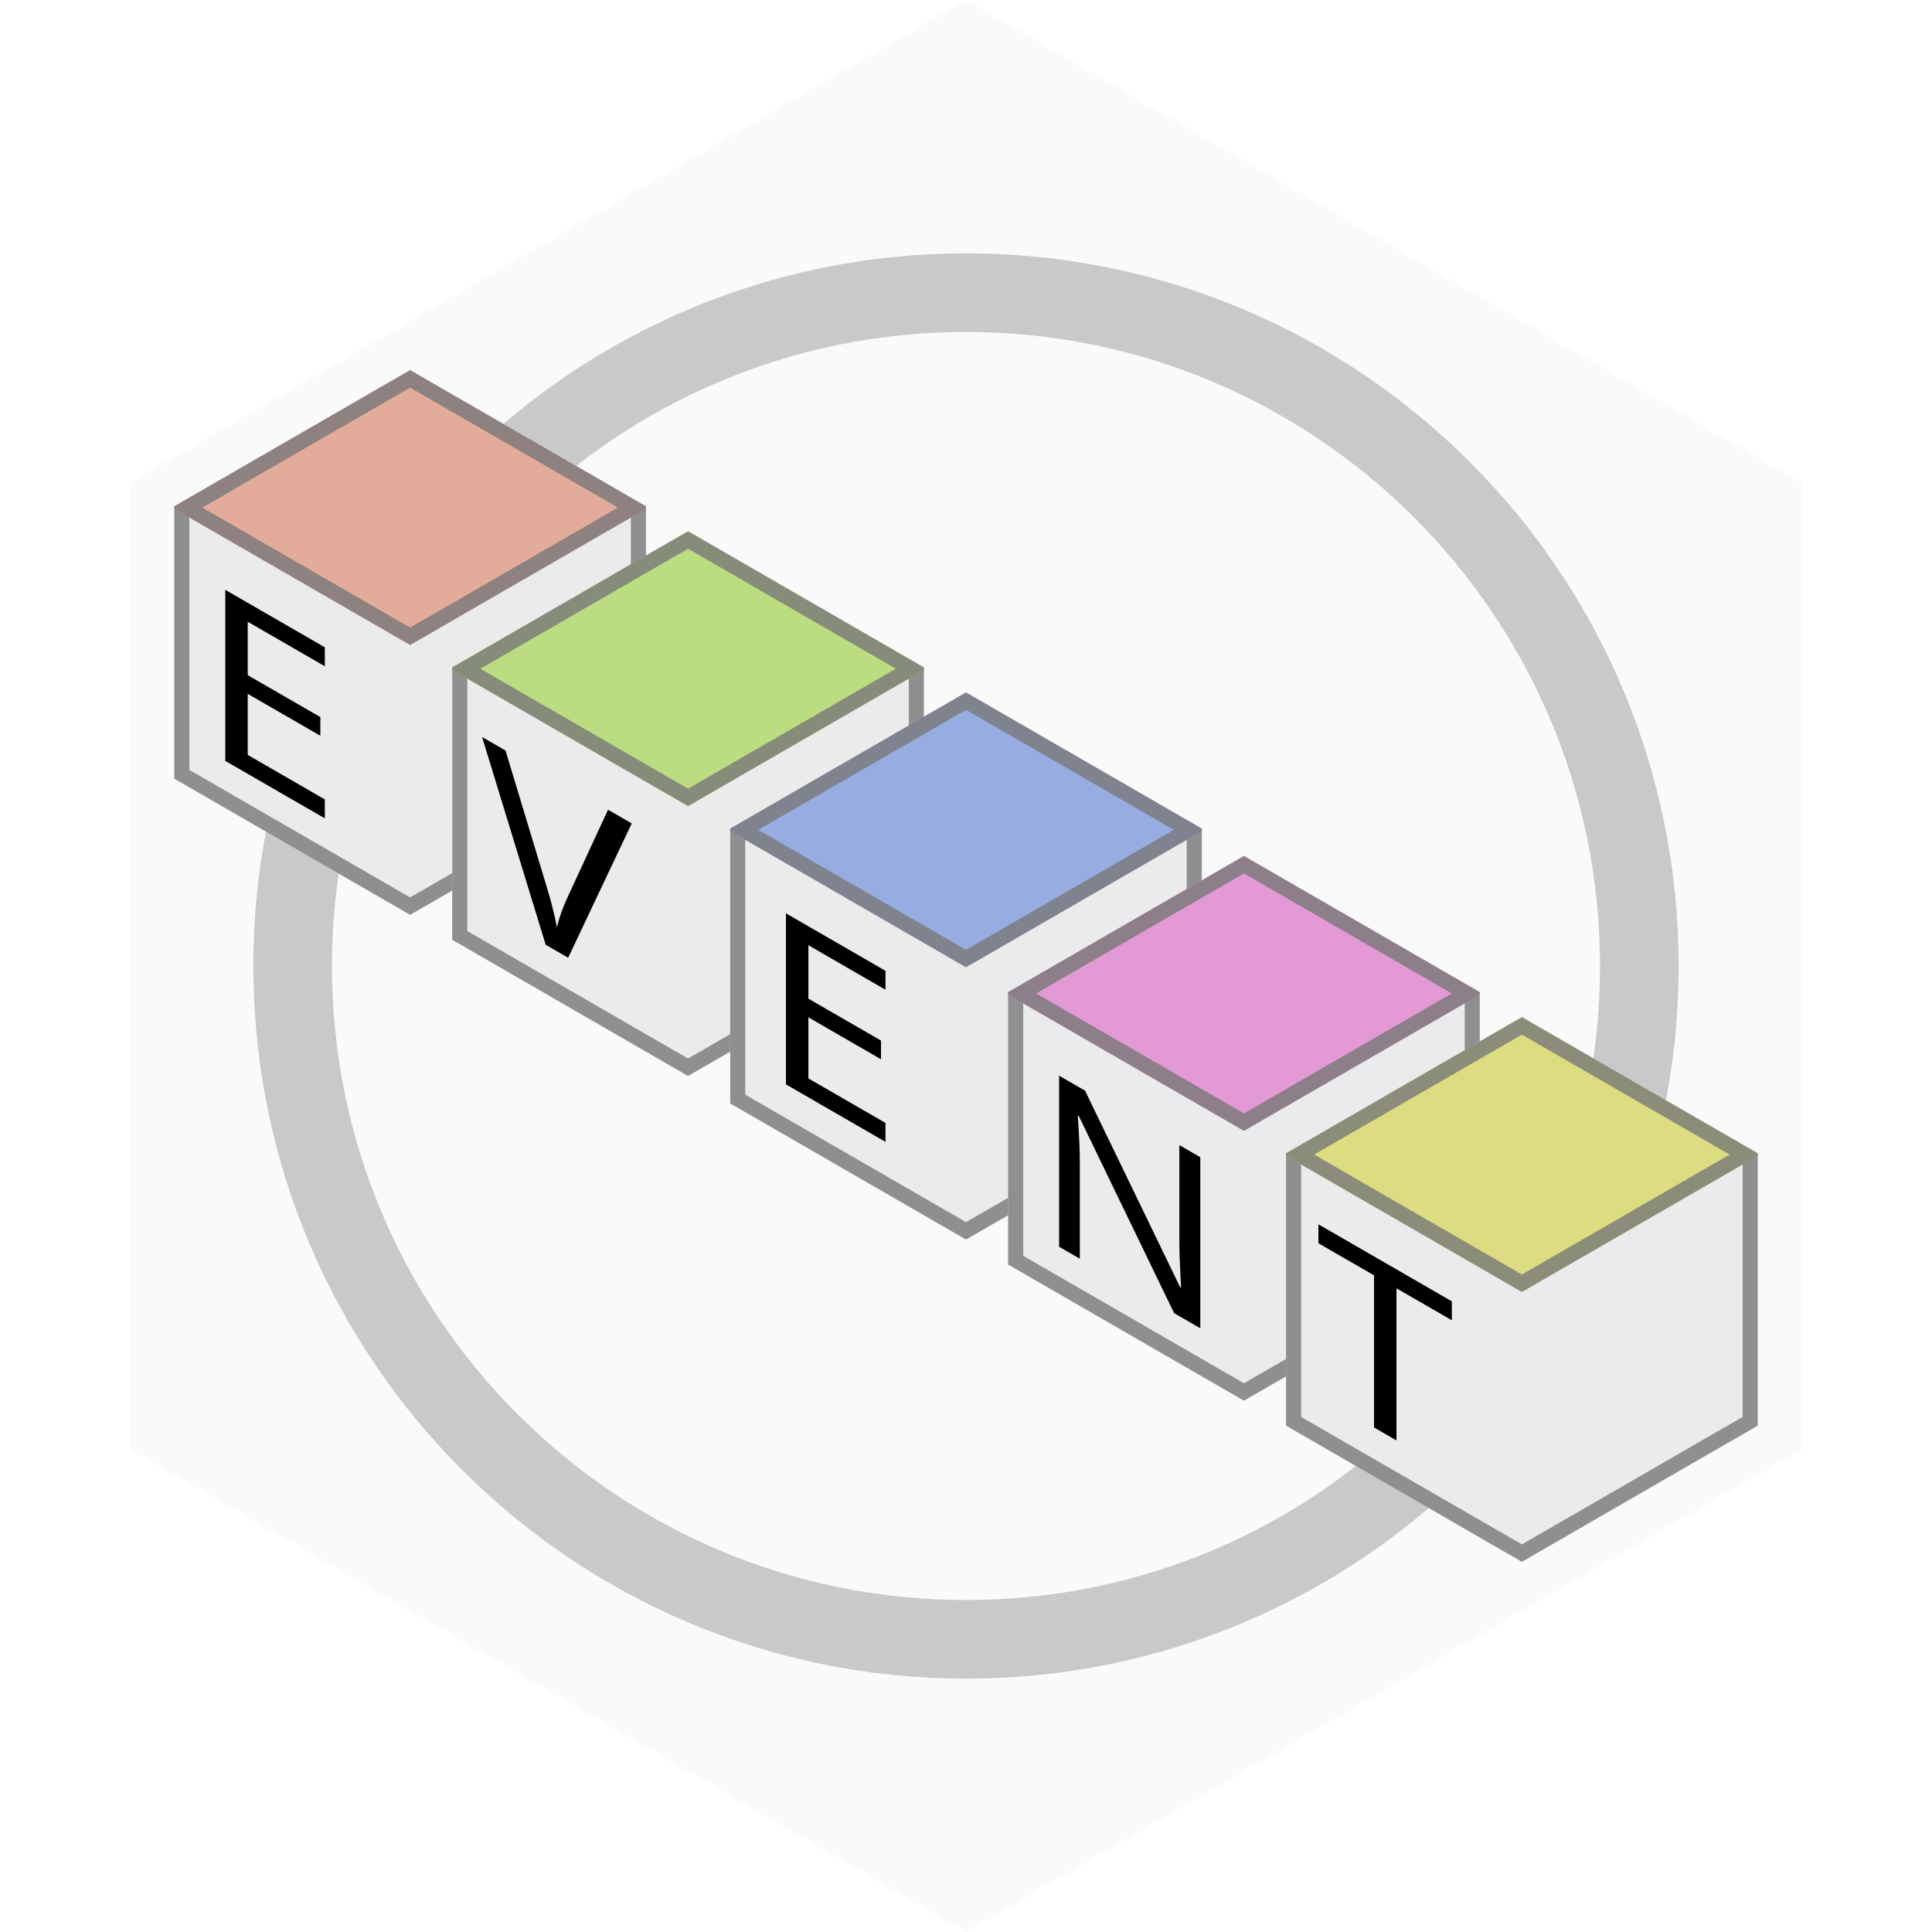
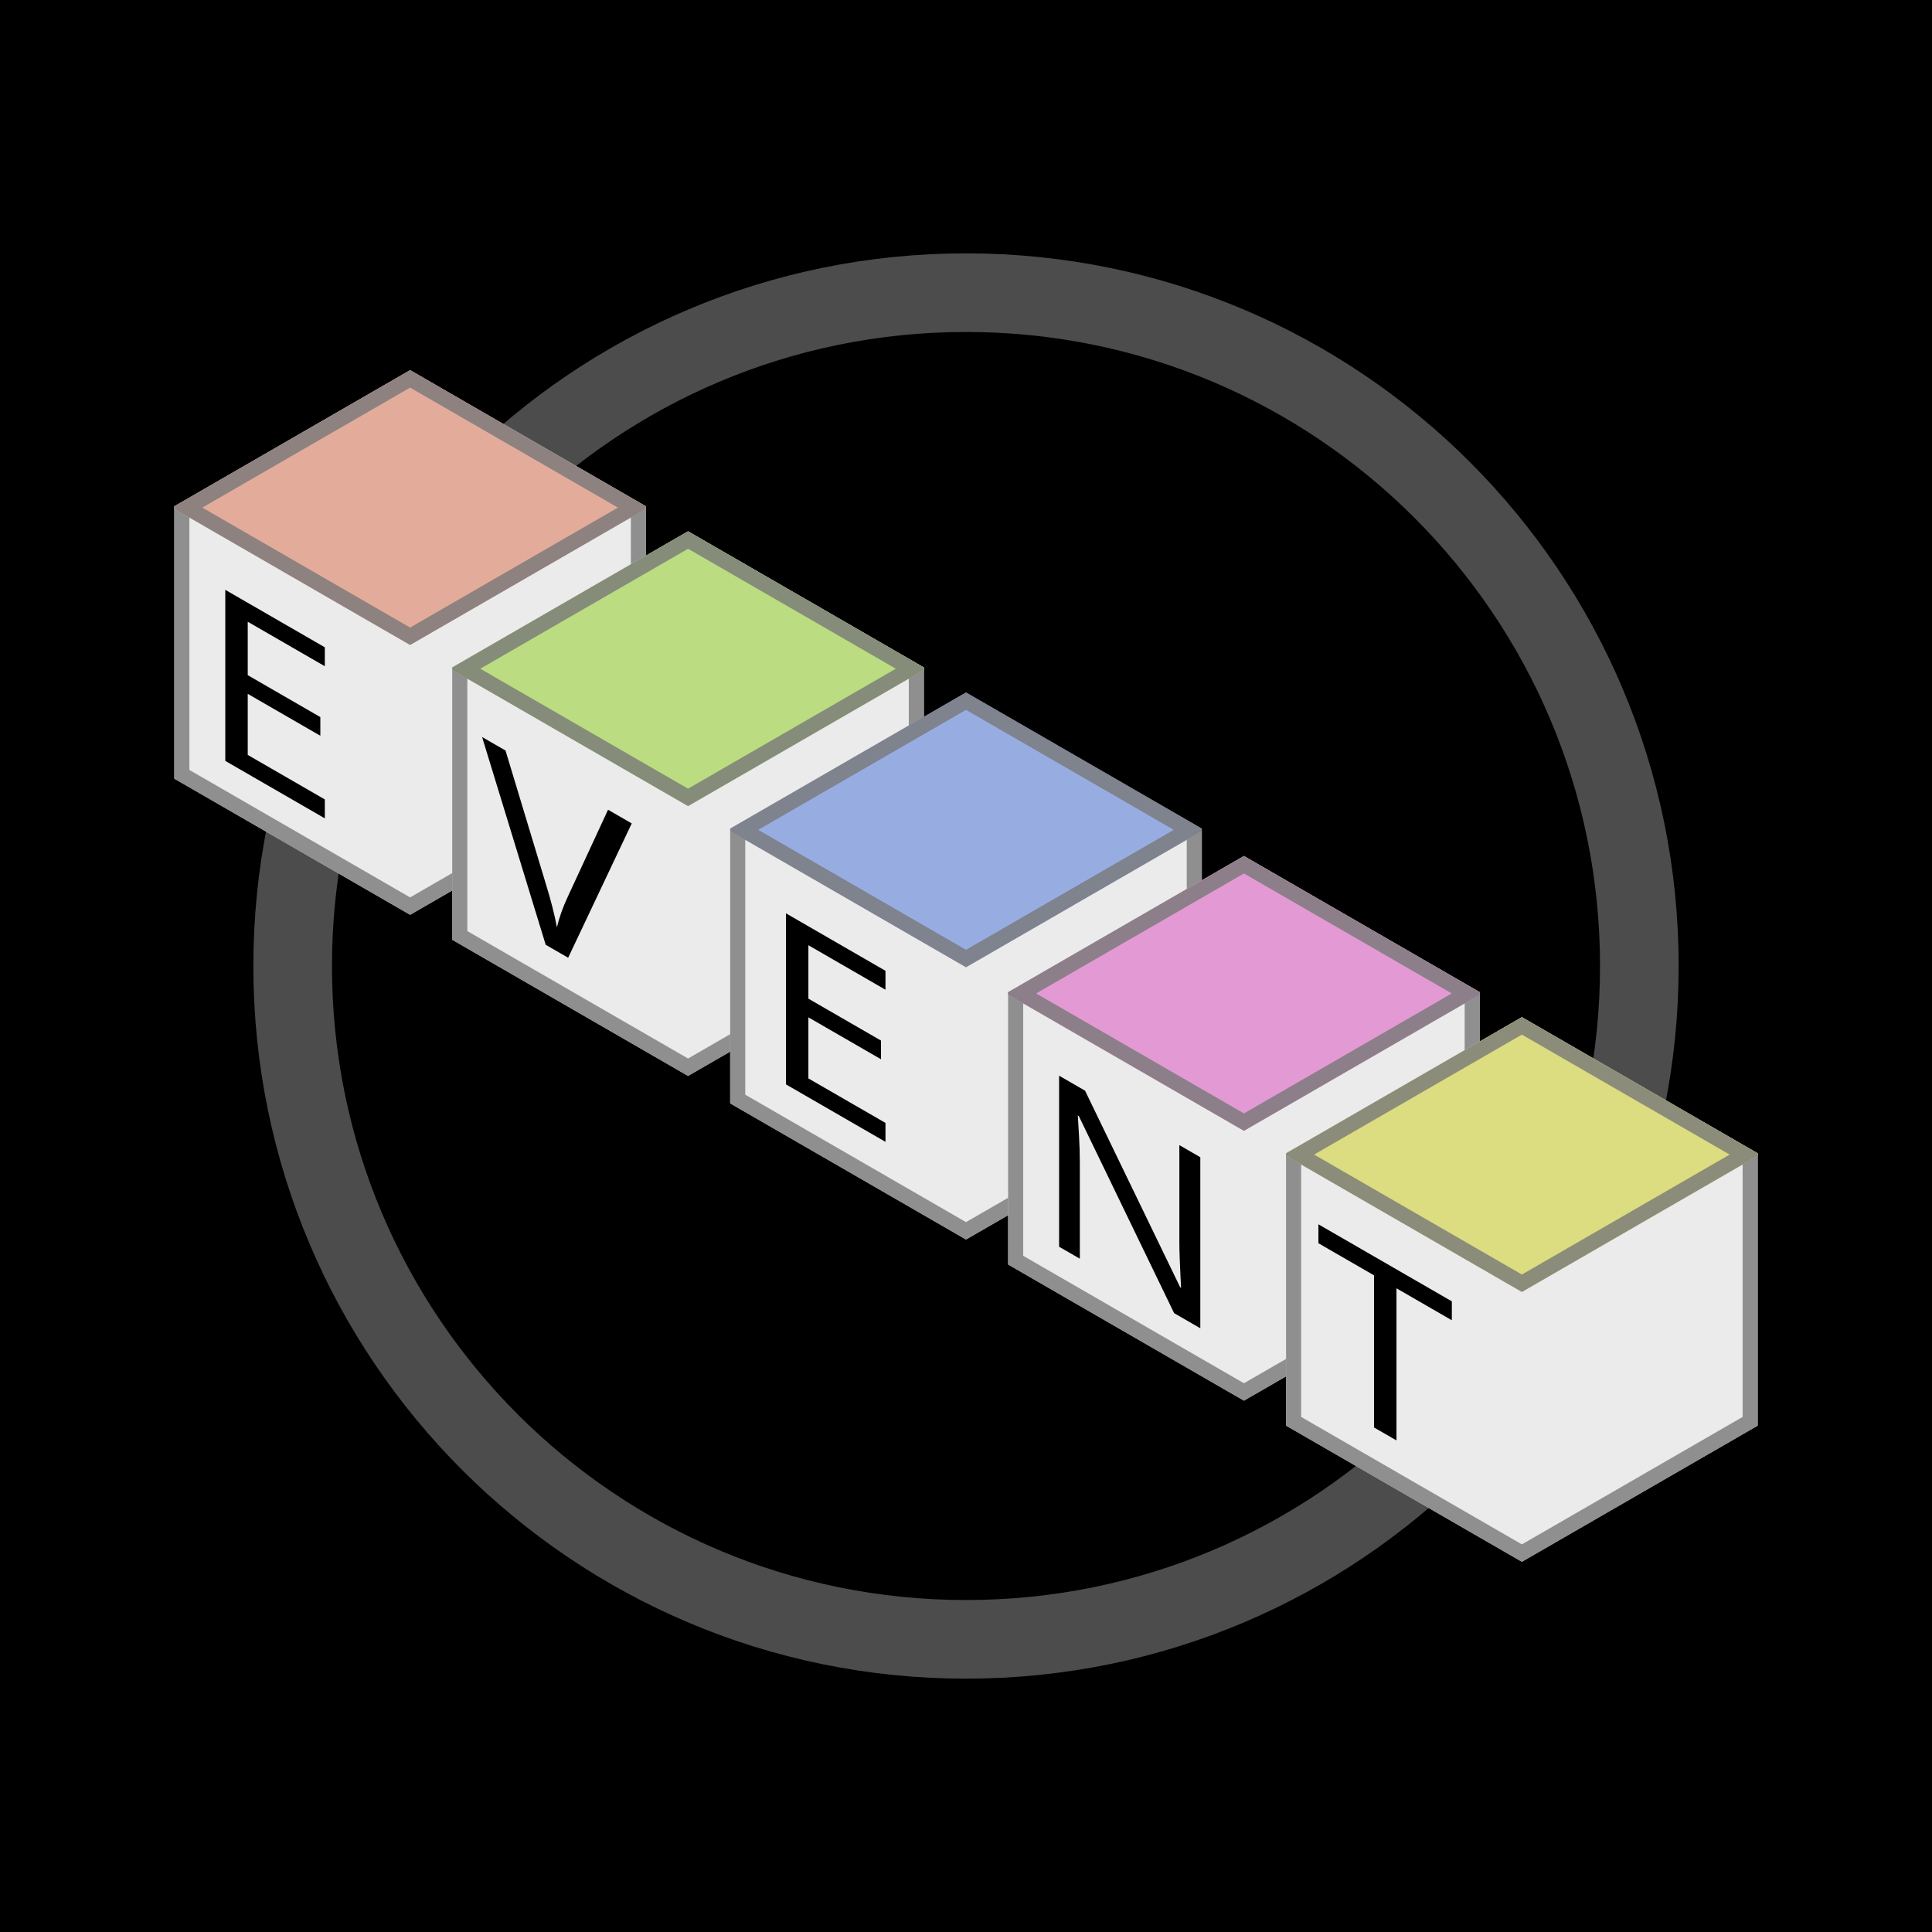
<svg xmlns="http://www.w3.org/2000/svg" width="100%" height="100%" viewBox="0 0 1024 1024" version="1.1" xml:space="preserve" style="fill-rule:evenodd;clip-rule:evenodd;stroke-linecap:round;stroke-linejoin:round;stroke-miterlimit:1.5;">
-   <g transform="matrix(1.18717,0,0,1.08024,-56.0877,-30.7704)">
-     <path d="M478.523,28.485L852.021,265.468L852.021,739.435L478.523,976.418L105.025,739.435L105.025,265.468L478.523,28.485Z" style="fill:rgb(232,232,232);fill-opacity:0.2;" />
+   <g transform="matrix(1,0,0,1,79.1605,-30.6584)">
+     <rect x="-200.092" y="-96.813" width="1306.92" height="1234.96" />
+     <path d="M1106.83,-96.813L-200.092,-96.813L-200.092,1138.15L1106.83,1138.15L1106.83,-96.813ZM1104.75,-94.73L1104.75,1136.06C1104.75,1136.06 -198.008,1136.06 -198.008,1136.06C-198.008,1136.06 -198.008,-94.73 -198.008,-94.73L1104.75,-94.73Z" />
  </g>
  <g transform="matrix(3.04845,0,0,3.04845,-62.7574,-669.975)">
    <circle cx="188.541" cy="387.73" r="117.071" style="fill:none;stroke:rgb(153,153,153);stroke-opacity:0.5;stroke-width:13.67px;" />
  </g>
  <g transform="matrix(0.838373,0,0,0.838373,-15.961,33.3491)">
    <g transform="matrix(0.321399,0,0,0.321399,62.633,176.6)">
      <path d="M671.074,54.955L1134.95,322.777L1134.95,858.421L671.074,1126.24L207.193,858.421L207.193,322.777L671.074,54.955Z" style="fill:rgb(235,235,235);" />
      <path d="M671.074,54.955L1134.95,322.777L1134.95,858.421L671.074,1126.24L207.193,858.421L207.193,322.777L671.074,54.955ZM671.074,89.238L1105.27,339.919C1105.27,339.919 1105.27,841.279 1105.27,841.279C1105.27,841.279 671.074,1091.96 671.074,1091.96C671.074,1091.96 236.883,841.279 236.883,841.279C236.883,841.279 236.883,339.919 236.883,339.919L671.074,89.238Z" style="fill:rgb(120,120,120);fill-opacity:0.8;" />
    </g>
    <g transform="matrix(0.321399,0,0,0.321399,62.633,176.6)">
      <path d="M671.074,54.955L1134.95,322.777L1134.95,327.636L671.074,595.458L207.193,327.636L207.193,322.777L671.074,54.955Z" style="fill:rgb(227,172,154);" />
      <path d="M671.074,54.955L1134.95,322.777L1134.95,327.636L671.074,595.458L207.193,327.636L207.193,322.777L671.074,54.955ZM262.365,325.207L671.074,561.175L1079.78,325.207L671.074,89.238L262.365,325.207Z" style="fill:rgb(120,120,120);fill-opacity:0.8;" />
    </g>
    <g transform="matrix(0.866025,0.5,-6.93889e-17,0.831744,-197.209,0.498235)">
      <text x="396.503px" y="280.954px" style="font-family:'HiraMaruPro-W4', 'Hiragino Maru Gothic Pro', sans-serif;font-size:182.101px;">E</text>
    </g>
  </g>
  <g transform="matrix(0.838373,0,0,0.838373,-135.482,118.75)">
    <g transform="matrix(0.321399,0,0,0.321399,380.911,176.6)">
      <path d="M671.074,54.955L1134.95,322.777L1134.95,858.421L671.074,1126.24L207.193,858.421L207.193,322.777L671.074,54.955Z" style="fill:rgb(235,235,235);" />
      <path d="M671.074,54.955L1134.95,322.777L1134.95,858.421L671.074,1126.24L207.193,858.421L207.193,322.777L671.074,54.955ZM671.074,89.238L1105.27,339.919C1105.27,339.919 1105.27,841.279 1105.27,841.279C1105.27,841.279 671.074,1091.96 671.074,1091.96C671.074,1091.96 236.883,841.279 236.883,841.279C236.883,841.279 236.883,339.919 236.883,339.919L671.074,89.238Z" style="fill:rgb(120,120,120);fill-opacity:0.8;" />
    </g>
    <g transform="matrix(0.321399,0,0,0.321399,380.911,176.6)">
      <path d="M671.074,54.955L1134.95,322.777L1134.95,327.636L671.074,595.458L207.193,327.636L207.193,322.777L671.074,54.955Z" style="fill:rgb(187,220,128);" />
      <path d="M671.074,54.955L1134.95,322.777L1134.95,327.636L671.074,595.458L207.193,327.636L207.193,322.777L671.074,54.955ZM262.365,325.207L671.074,561.175L1079.78,325.207L671.074,89.238L262.365,325.207Z" style="fill:rgb(120,120,120);fill-opacity:0.8;" />
    </g>
    <g transform="matrix(0.866025,0.5,-6.93889e-17,0.831744,122.992,0.498235)">
      <text x="396.503px" y="280.954px" style="font-family:'HiraMaruPro-W4', 'Hiragino Maru Gothic Pro', sans-serif;font-size:182.101px;">V</text>
    </g>
  </g>
  <g transform="matrix(0.838373,0,0,0.838373,-113.162,-38.6448)">
    <g transform="matrix(0.321399,0,0,0.321399,530.002,467.765)">
      <path d="M671.074,54.955L1134.95,322.777L1134.95,858.421L671.074,1126.24L207.193,858.421L207.193,322.777L671.074,54.955Z" style="fill:rgb(235,235,235);" />
      <path d="M671.074,54.955L1134.95,322.777L1134.95,858.421L671.074,1126.24L207.193,858.421L207.193,322.777L671.074,54.955ZM671.074,89.238L1105.27,339.919C1105.27,339.919 1105.27,841.279 1105.27,841.279C1105.27,841.279 671.074,1091.96 671.074,1091.96C671.074,1091.96 236.883,841.279 236.883,841.279C236.883,841.279 236.883,339.919 236.883,339.919L671.074,89.238Z" style="fill:rgb(120,120,120);fill-opacity:0.8;" />
    </g>
    <g transform="matrix(0.866025,0.5,-6.93889e-17,0.831744,273.179,290.883)">
      <text x="396.503px" y="280.954px" style="font-family:'HiraMaruPro-W4', 'Hiragino Maru Gothic Pro', sans-serif;font-size:182.101px;">E</text>
    </g>
    <g transform="matrix(0.321399,0,0,0.321399,530.002,466.203)">
      <path d="M671.074,54.955L1134.95,322.777L1134.95,327.636L671.074,595.458L207.193,327.636L207.193,322.777L671.074,54.955Z" style="fill:rgb(151,173,226);" />
      <path d="M671.074,54.955L1134.95,322.777L1134.95,327.636L671.074,595.458L207.193,327.636L207.193,322.777L671.074,54.955ZM262.365,325.207L671.074,561.175L1079.78,325.207L671.074,89.238L262.365,325.207Z" style="fill:rgb(120,120,120);fill-opacity:0.8;" />
    </g>
  </g>
  <g transform="matrix(0.838373,0,0,0.838373,425.982,290.861)">
    <g transform="matrix(0.321399,0,0,0.321399,62.633,176.6)">
      <path d="M671.074,54.955L1134.95,322.777L1134.95,858.421L671.074,1126.24L207.193,858.421L207.193,322.777L671.074,54.955Z" style="fill:rgb(235,235,235);" />
      <path d="M671.074,54.955L1134.95,322.777L1134.95,858.421L671.074,1126.24L207.193,858.421L207.193,322.777L671.074,54.955ZM671.074,89.238C671.074,89.238 1027.55,295.048 1105.27,339.919C1105.27,339.919 1105.27,841.279 1105.27,841.279C1105.27,841.279 671.074,1091.96 671.074,1091.96C671.074,1091.96 236.883,841.279 236.883,841.279C236.883,841.279 236.883,339.919 236.883,339.919L671.074,89.238Z" style="fill:rgb(120,120,120);fill-opacity:0.8;" />
    </g>
    <g transform="matrix(0.321399,0,0,0.321399,62.633,176.6)">
      <path d="M671.074,54.955L1134.95,322.777L1134.95,327.636L671.074,595.458L207.193,327.636L207.193,322.777L671.074,54.955Z" style="fill:rgb(227,154,212);" />
      <path d="M671.074,54.955L1134.95,322.777L1134.95,327.636L671.074,595.458L207.193,327.636L207.193,322.777L671.074,54.955ZM262.365,325.207L671.074,561.175L1079.78,325.207L671.074,89.238L262.365,325.207Z" style="fill:rgb(120,120,120);fill-opacity:0.8;" />
    </g>
    <g transform="matrix(0.866025,0.5,-6.93889e-17,0.831744,-197.209,0.498235)">
      <text x="396.503px" y="280.954px" style="font-family:'HiraMaruPro-W4', 'Hiragino Maru Gothic Pro', sans-serif;font-size:182.101px;">N</text>
    </g>
  </g>
  <g transform="matrix(0.838373,0,0,0.838373,306.461,376.262)">
    <g transform="matrix(0.321399,0,0,0.321399,380.911,176.6)">
      <path d="M671.074,54.955L1134.95,322.777L1134.95,858.421L671.074,1126.24L207.193,858.421L207.193,322.777L671.074,54.955Z" style="fill:rgb(235,235,235);" />
      <path d="M671.074,54.955L1134.95,322.777L1134.95,858.421L671.074,1126.24L207.193,858.421L207.193,322.777L671.074,54.955ZM671.074,89.238L1105.27,339.919C1105.27,339.919 1105.27,841.279 1105.27,841.279C1105.27,841.279 671.074,1091.96 671.074,1091.96C671.074,1091.96 236.883,841.279 236.883,841.279C236.883,841.279 236.883,339.919 236.883,339.919L671.074,89.238Z" style="fill:rgb(120,120,120);fill-opacity:0.8;" />
    </g>
    <g transform="matrix(0.321399,0,0,0.321399,380.911,176.6)">
      <path d="M671.074,54.955L1134.95,322.777L1134.95,327.636L671.074,595.458L207.193,327.636L207.193,322.777L671.074,54.955Z" style="fill:rgb(220,220,128);" />
      <path d="M671.074,54.955L1134.95,322.777L1134.95,327.636L671.074,595.458L207.193,327.636L207.193,322.777L671.074,54.955ZM262.365,325.207L671.074,561.175L1079.78,325.207L671.074,89.238L262.365,325.207Z" style="fill:rgb(120,120,120);fill-opacity:0.8;" />
    </g>
    <g transform="matrix(0.866025,0.5,-6.93889e-17,0.831744,122.992,0.498235)">
      <text x="396.503px" y="280.954px" style="font-family:'HiraMaruPro-W4', 'Hiragino Maru Gothic Pro', sans-serif;font-size:182.101px;">T</text>
    </g>
  </g>
</svg>
